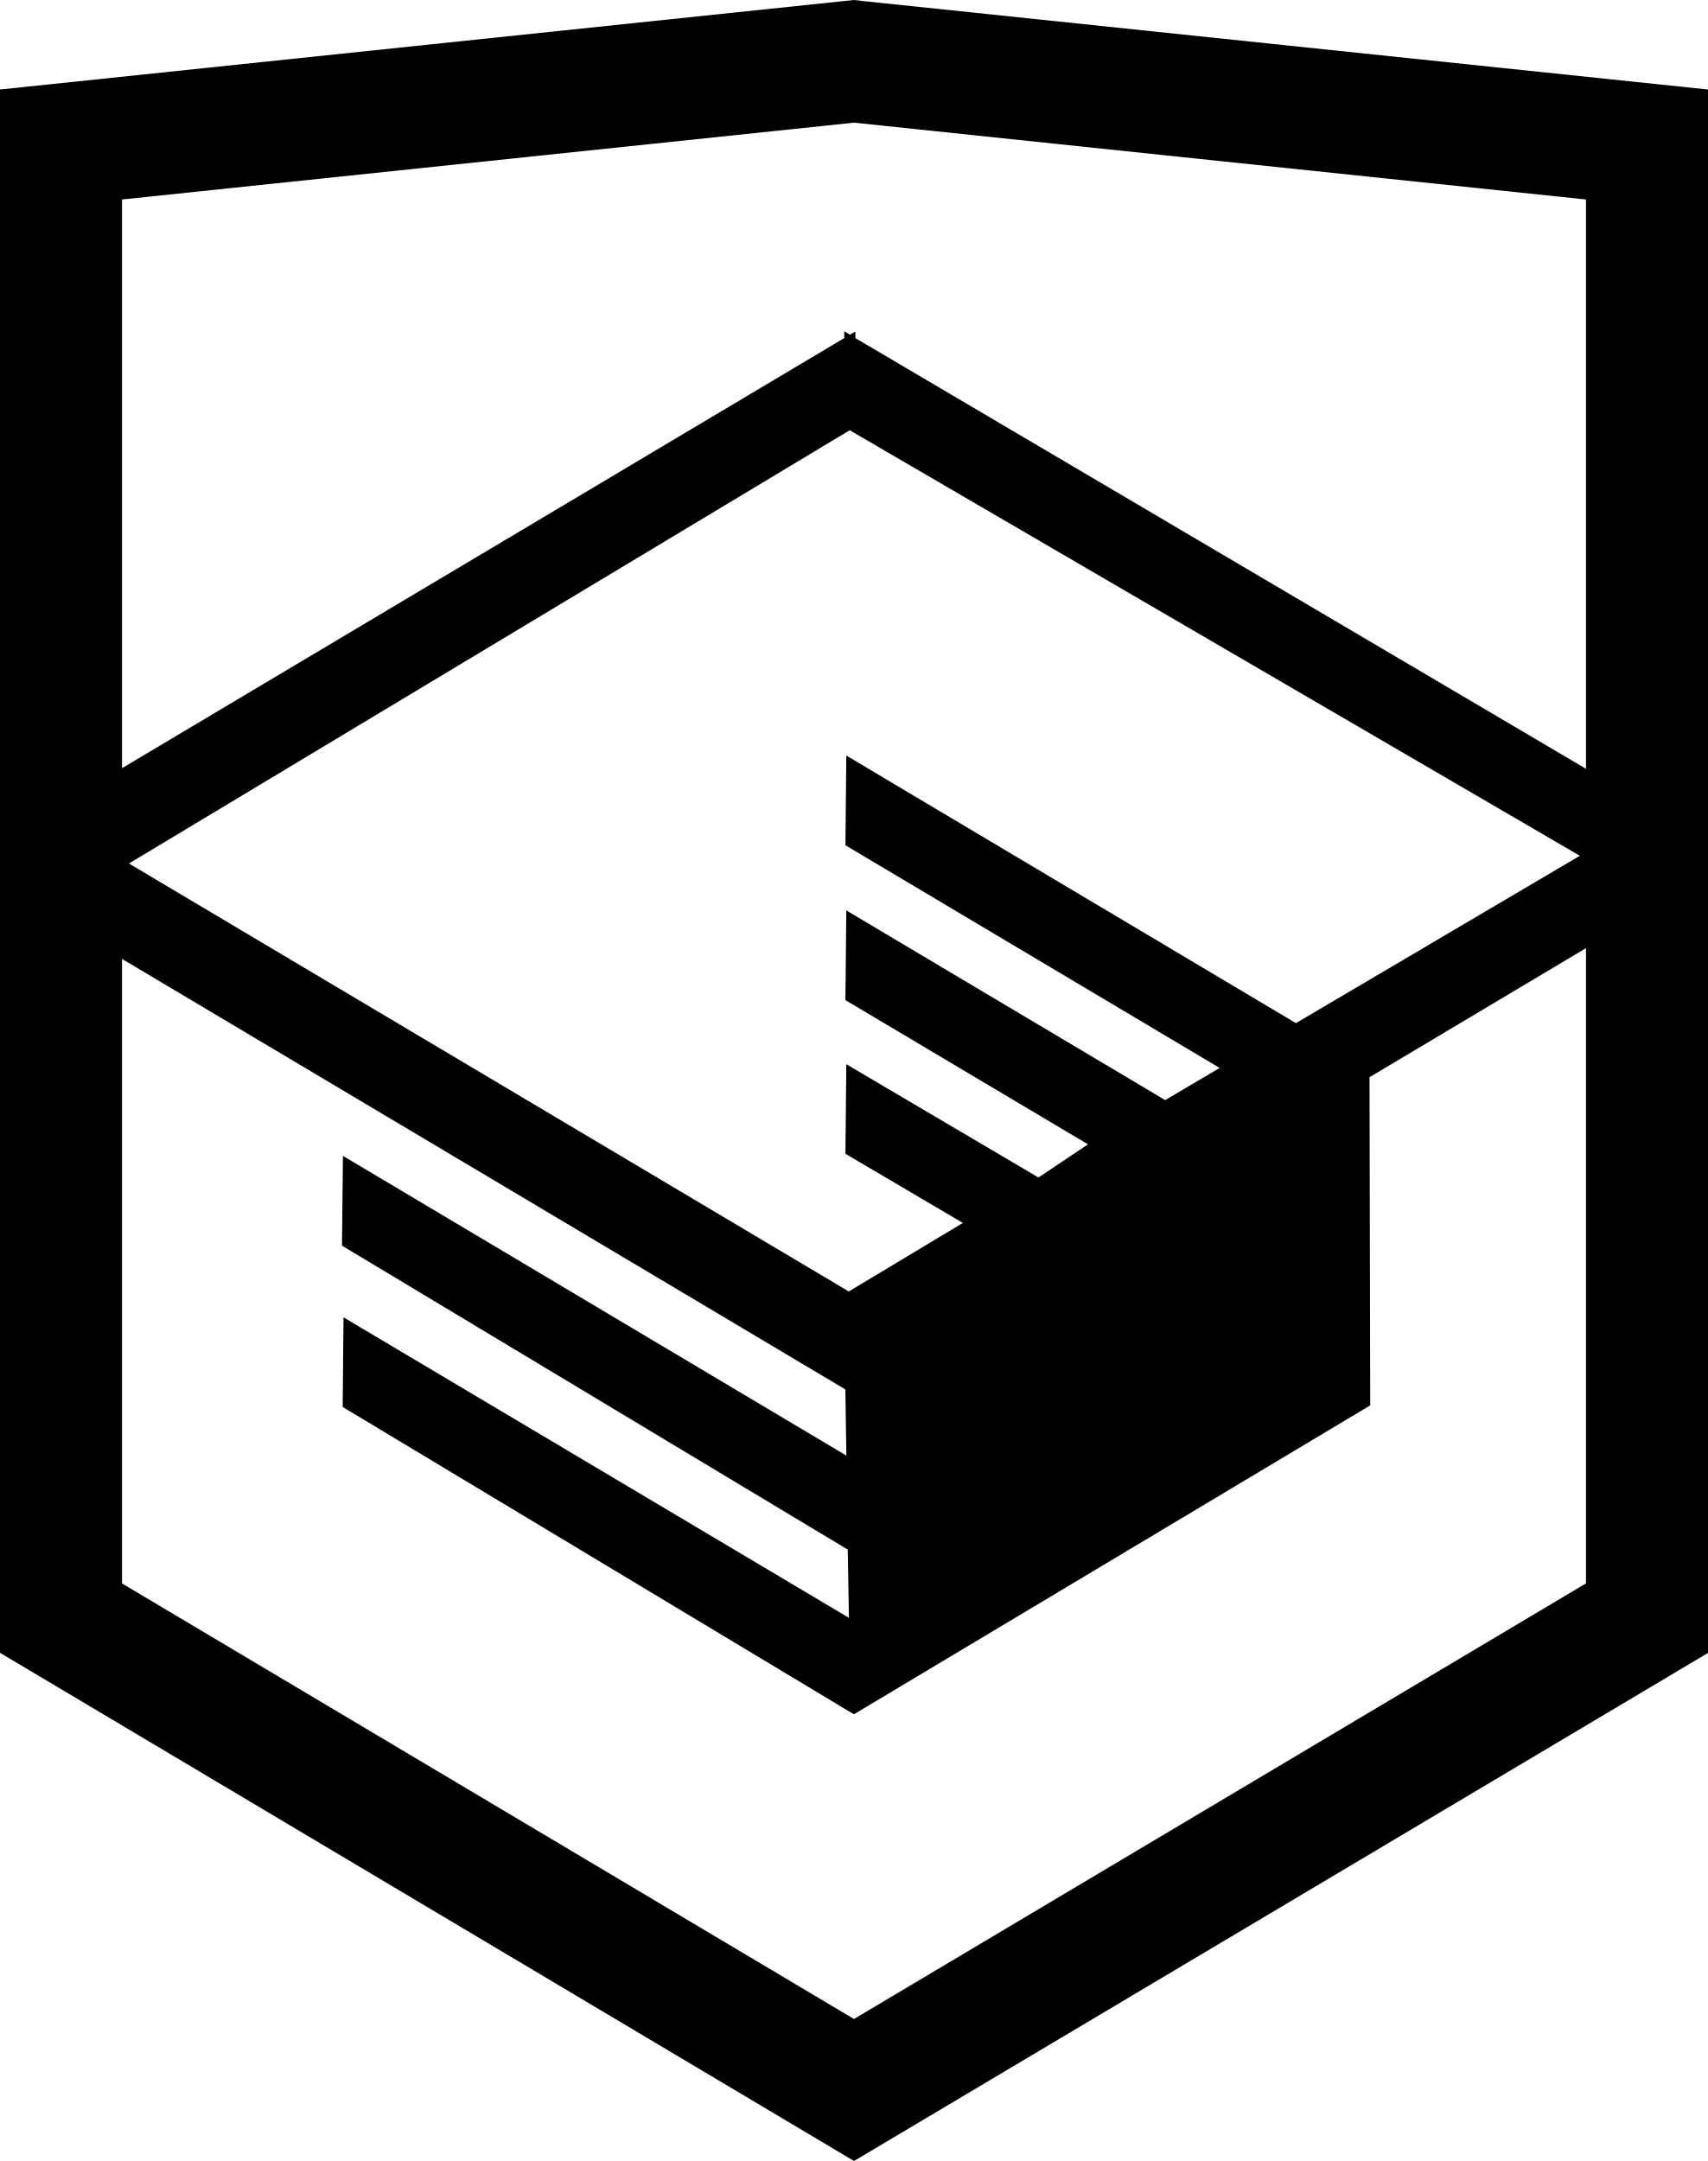
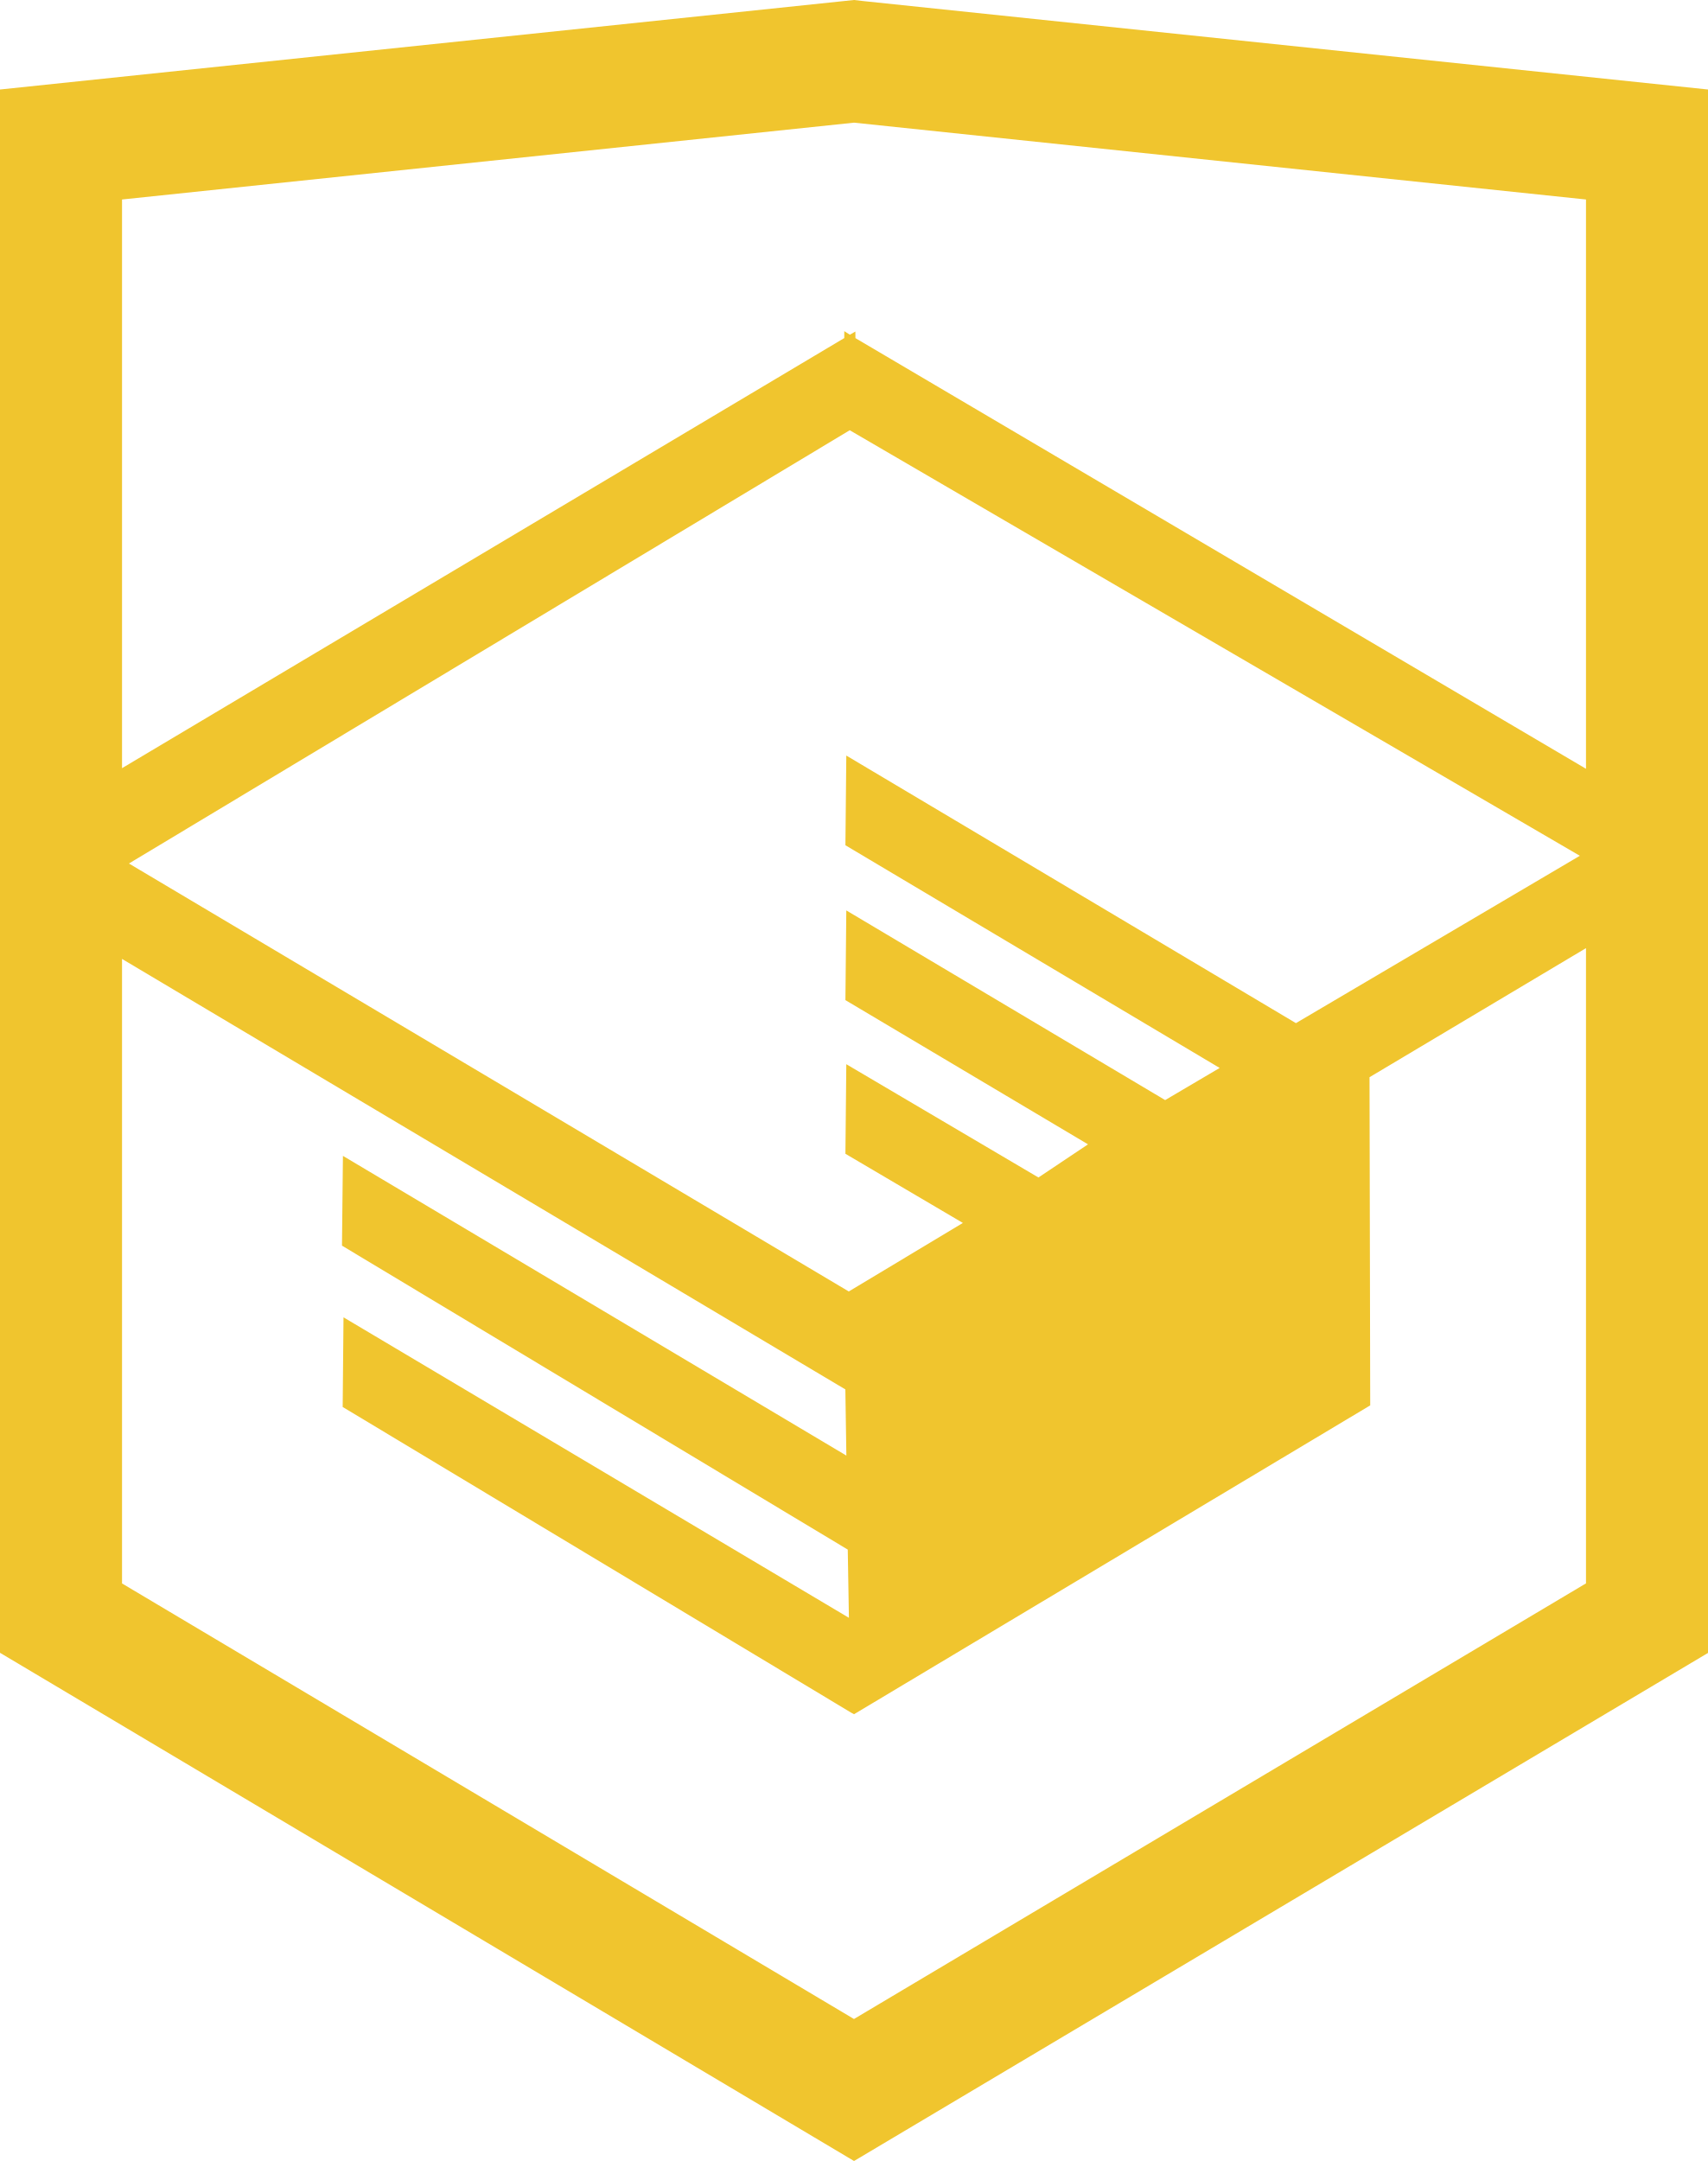
<svg xmlns="http://www.w3.org/2000/svg" viewBox="0 0 26.943 34.09" height="34.09px" width="26.943px" class="svg-html">
-   <path d="M13.62,0.017L13.472,0L0,1.412v24.661l13.473,8.017l13.43-7.99l0.042-0.025V1.412L13.62,0.017z M25.019,12.127L13.495,5.334 L13.494,5.23l-0.087,0.05l-0.088-0.056v0.109L1.925,12.118V3.147l11.548-1.212l11.547,1.212V12.127z M13.405,6.787L24.923,13.5 l-4.479,2.64l-7.093-4.221l-0.014,1.415l5.904,3.513l-0.86,0.507l-5.03-2.992l-0.014,1.415l3.827,2.275l-0.782,0.523l-3.031-1.787 l-0.014,1.413l1.853,1.091l-1.8,1.081L2.034,13.622L13.405,6.787z M1.925,15.127l11.411,6.791l0.016,1.044L5.41,18.234L5.395,19.65 l7.979,4.795l0.018,1.076l-7.973-4.74l-0.013,1.414l8.021,4.822l0.046,0.025l8.143-4.872l-0.011-5.177l3.415-2.036v10.021 L13.472,31.85L1.925,24.979V15.127z" />
+   <path fill="#f0c52e" d="M13.62,0.017L13.472,0L0,1.412v24.661l13.473,8.017l13.43-7.99l0.042-0.025V1.412L13.62,0.017z M25.019,12.127L13.495,5.334 L13.494,5.23l-0.087,0.05l-0.088-0.056v0.109L1.925,12.118V3.147l11.548-1.212l11.547,1.212V12.127z M13.405,6.787L24.923,13.5 l-4.479,2.64l-7.093-4.221l-0.014,1.415l5.904,3.513l-0.86,0.507l-5.03-2.992l-0.014,1.415l3.827,2.275l-0.782,0.523l-3.031-1.787 l-0.014,1.413l1.853,1.091l-1.8,1.081L2.034,13.622L13.405,6.787z M1.925,15.127l11.411,6.791l0.016,1.044L5.41,18.234L5.395,19.65 l7.979,4.795l0.018,1.076l-7.973-4.74l-0.013,1.414l8.021,4.822l0.046,0.025l8.143-4.872l-0.011-5.177l3.415-2.036v10.021 L13.472,31.85L1.925,24.979V15.127z" />
</svg>
